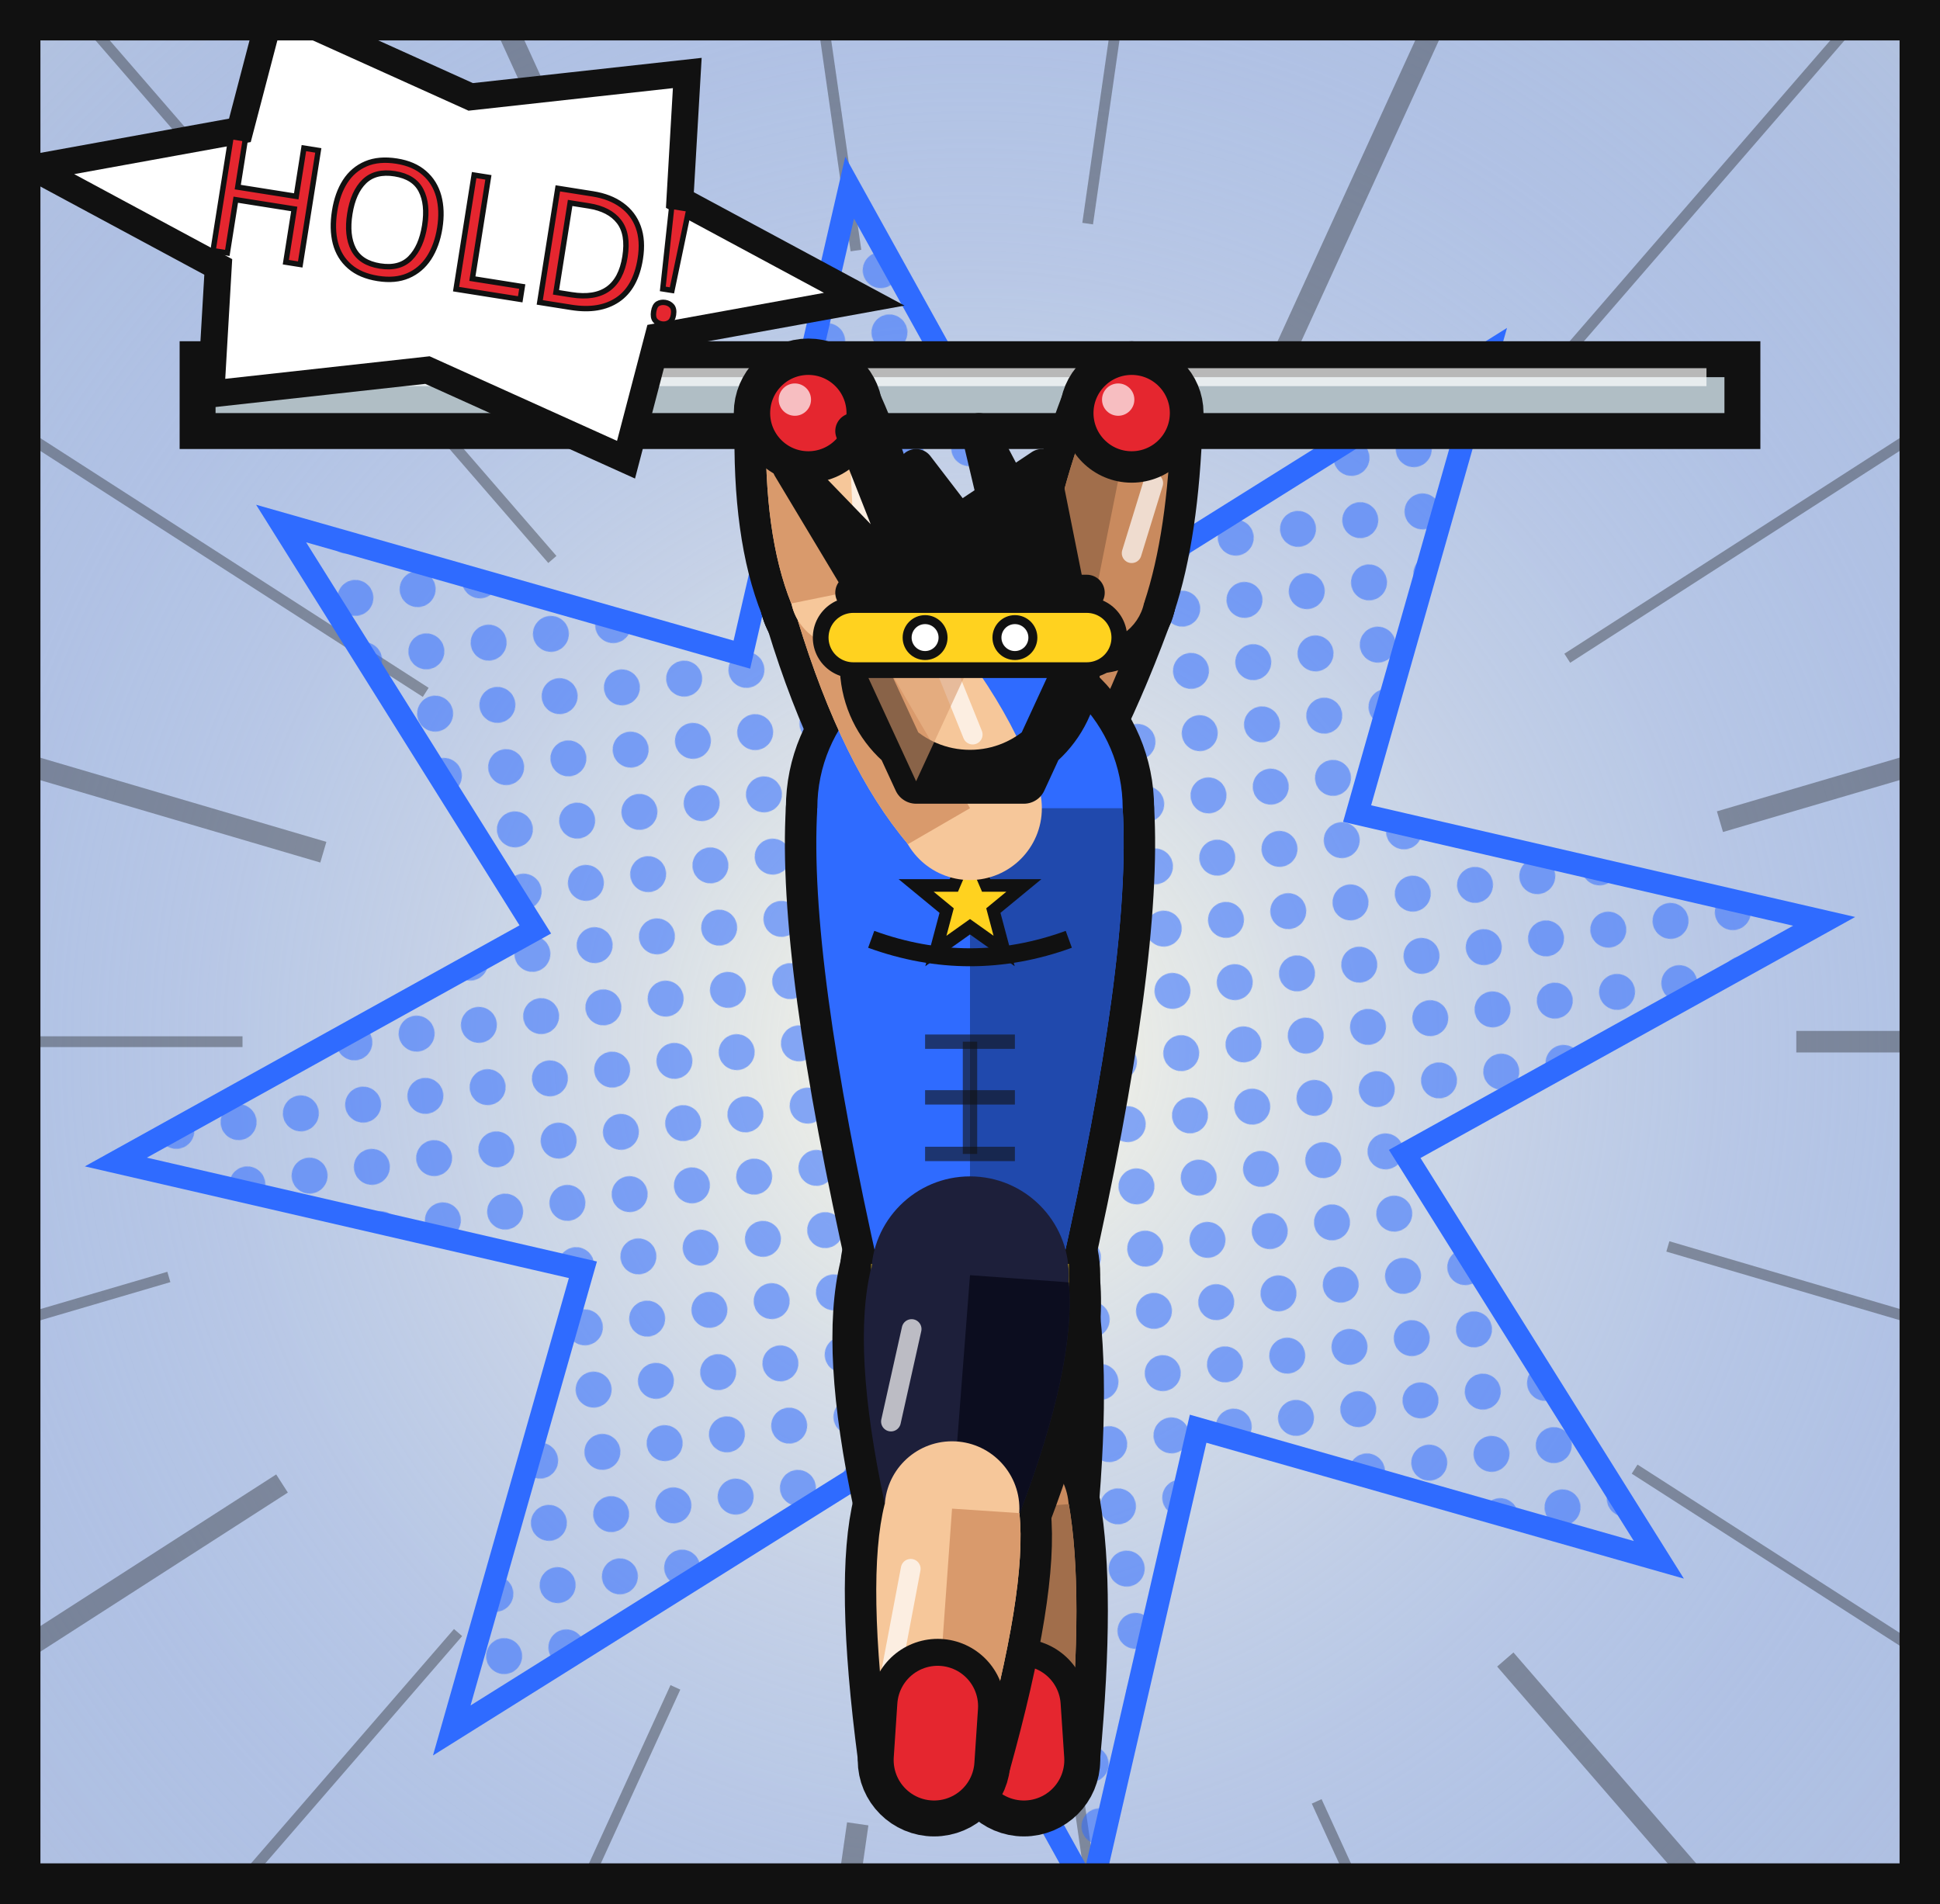
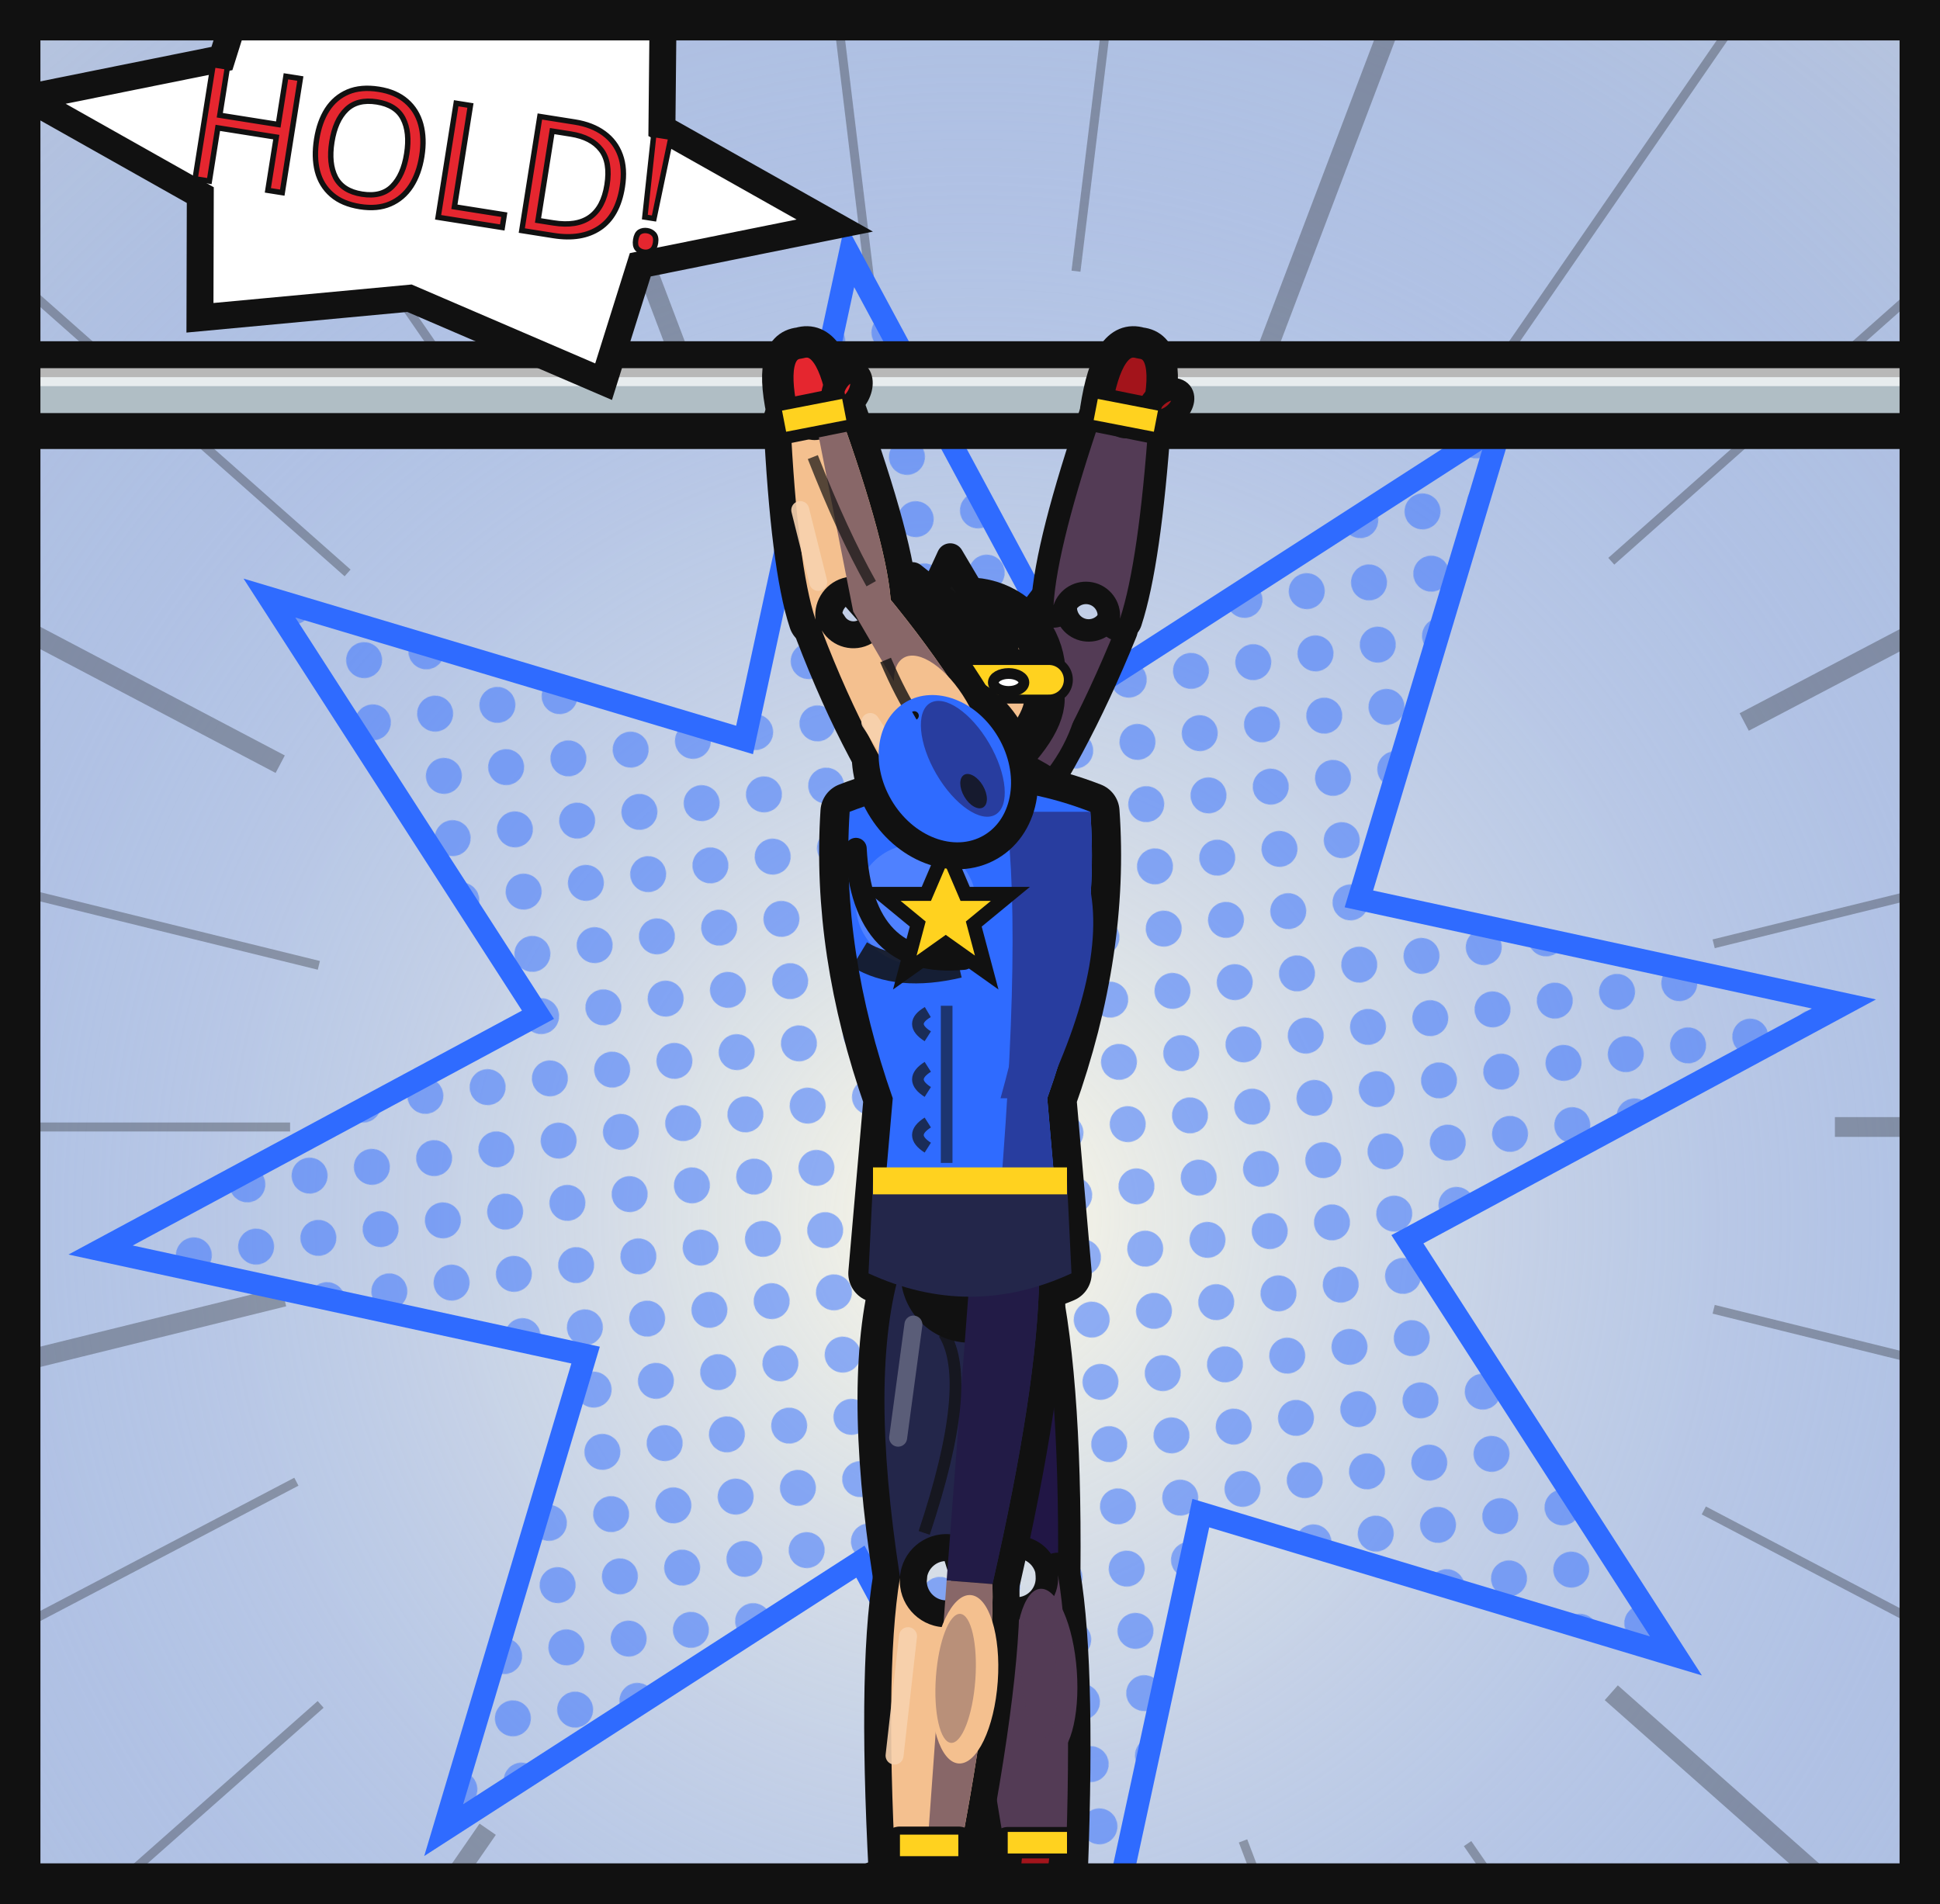
<svg xmlns="http://www.w3.org/2000/svg" viewBox="-8 -18 216 212" role="img" aria-label="Comic illustration: Captain Rep performing the Dead Hang">
  <defs>
-     <pattern id="z949972" width="7" height="7" patternUnits="userSpaceOnUse" patternTransform="rotate(-8)">
+     <pattern id="v949972" width="7" height="7" patternUnits="userSpaceOnUse" patternTransform="rotate(-8)">
      <circle cx="3.5" cy="3.5" r="2" fill="#2f6bff" />
    </pattern>
-     <radialGradient id="z949972g" cx="50.0%" cy="51.6%" r="70%">
+     <radialGradient id="v949972g" cx="50.1%" cy="59.2%" r="70%">
      <stop offset="0" stop-color="#fffbe6" />
      <stop offset="1" stop-color="#2f6bff" stop-opacity=".35" />
    </radialGradient>
  </defs>
  <rect x="-20" y="-30" width="240" height="250" fill="#fff4cc" />
-   <rect x="-20" y="-30" width="240" height="250" fill="url(#z949972g)" />
-   <line x1="192.0" y1="98.0" x2="270.0" y2="98.0" stroke="#111" stroke-width="2.4" opacity=".35" />
-   <line x1="177.7" y1="120.8" x2="263.1" y2="145.9" stroke="#111" stroke-width="1.2" opacity=".35" />
-   <line x1="174.0" y1="145.6" x2="243.0" y2="189.9" stroke="#111" stroke-width="1.2" opacity=".35" />
-   <line x1="159.6" y1="166.8" x2="211.3" y2="226.5" stroke="#111" stroke-width="2.4" opacity=".35" />
-   <line x1="138.6" y1="182.6" x2="170.6" y2="252.6" stroke="#111" stroke-width="1.2" opacity=".35" />
-   <line x1="111.5" y1="178.2" x2="124.2" y2="266.3" stroke="#111" stroke-width="1.2" opacity=".35" />
-   <line x1="87.5" y1="185.1" x2="75.8" y2="266.3" stroke="#111" stroke-width="2.4" opacity=".35" />
-   <line x1="67.2" y1="169.9" x2="29.4" y2="252.6" stroke="#111" stroke-width="1.2" opacity=".35" />
-   <line x1="43.0" y1="163.8" x2="-11.3" y2="226.5" stroke="#111" stroke-width="1.2" opacity=".35" />
-   <line x1="23.4" y1="147.2" x2="-43.0" y2="189.9" stroke="#111" stroke-width="2.4" opacity=".35" />
-   <line x1="10.8" y1="124.2" x2="-63.1" y2="145.9" stroke="#111" stroke-width="1.2" opacity=".35" />
-   <line x1="19.0" y1="98.0" x2="-70.0" y2="98.0" stroke="#111" stroke-width="1.2" opacity=".35" />
-   <line x1="28.0" y1="76.9" x2="-63.1" y2="50.1" stroke="#111" stroke-width="2.4" opacity=".35" />
-   <line x1="39.4" y1="59.1" x2="-43.0" y2="6.1" stroke="#111" stroke-width="1.2" opacity=".35" />
-   <line x1="53.5" y1="44.3" x2="-11.3" y2="-30.5" stroke="#111" stroke-width="1.2" opacity=".35" />
-   <line x1="65.5" y1="22.5" x2="29.4" y2="-56.6" stroke="#111" stroke-width="2.4" opacity=".35" />
-   <line x1="87.3" y1="9.9" x2="75.8" y2="-70.3" stroke="#111" stroke-width="1.2" opacity=".35" />
-   <line x1="113.1" y1="6.9" x2="124.2" y2="-70.3" stroke="#111" stroke-width="1.2" opacity=".35" />
-   <line x1="133.6" y1="24.3" x2="170.6" y2="-56.6" stroke="#111" stroke-width="2.4" opacity=".35" />
-   <line x1="157.6" y1="31.5" x2="211.3" y2="-30.5" stroke="#111" stroke-width="1.2" opacity=".35" />
-   <line x1="166.5" y1="55.3" x2="243.0" y2="6.1" stroke="#111" stroke-width="1.2" opacity=".35" />
-   <line x1="183.5" y1="73.5" x2="263.1" y2="50.1" stroke="#111" stroke-width="2.4" opacity=".35" />
-   <polygon points="195.1,84.6 148.4,110.5 176.7,155.7 125.4,141.1 113.4,193.1 87.5,146.4 42.3,174.7 56.9,123.4 4.9,111.4 51.6,85.5 23.3,40.3 74.6,54.9 86.6,2.9 112.5,49.6 157.7,21.3 143.1,72.6" fill="url(#z949972)" opacity=".55" />
-   <polygon points="195.1,84.6 148.4,110.5 176.7,155.7 125.4,141.1 113.4,193.1 87.5,146.4 42.3,174.7 56.9,123.4 4.9,111.4 51.6,85.5 23.3,40.3 74.6,54.9 86.6,2.9 112.5,49.6 157.7,21.3 143.1,72.6" fill="none" stroke="#2f6bff" stroke-width="2.5" />
-   <rect x="14" y="22" width="172" height="8" fill="#b0bec5" stroke="#111" stroke-width="4" />
-   <path d="M18 24 h164" stroke="#fff" stroke-width="2" opacity=".7" />
+   <rect x="-20" y="-30" width="240" height="250" fill="url(#v949972g)" />
+   <line x1="196.3" y1="107.5" x2="280.3" y2="107.5" stroke="#111" stroke-width="2.2" opacity=".3" />
+   <line x1="182.8" y1="127.8" x2="275.0" y2="150.6" stroke="#111" stroke-width="1" opacity=".3" />
+   <line x1="181.7" y1="150.2" x2="259.7" y2="191.1" stroke="#111" stroke-width="1" opacity=".3" />
+   <line x1="171.4" y1="170.5" x2="235.0" y2="226.8" stroke="#111" stroke-width="2.2" opacity=".3" />
+   <line x1="155.4" y1="187.3" x2="202.5" y2="255.6" stroke="#111" stroke-width="1" opacity=".3" />
+   <line x1="130.4" y1="187.0" x2="164.1" y2="275.8" stroke="#111" stroke-width="1" opacity=".3" />
+   <line x1="111.4" y1="198.8" x2="122.0" y2="286.2" stroke="#111" stroke-width="2.2" opacity=".3" />
+   <line x1="90.3" y1="189.9" x2="78.6" y2="286.2" stroke="#111" stroke-width="1" opacity=".3" />
+   <line x1="68.0" y1="192.6" x2="36.4" y2="275.8" stroke="#111" stroke-width="1" opacity=".3" />
+   <line x1="46.3" y1="185.7" x2="-2.0" y2="255.6" stroke="#111" stroke-width="2.2" opacity=".3" />
+   <line x1="27.7" y1="171.8" x2="-34.5" y2="226.8" stroke="#111" stroke-width="1" opacity=".3" />
+   <line x1="25.0" y1="147.0" x2="-59.1" y2="191.1" stroke="#111" stroke-width="1" opacity=".3" />
+   <line x1="23.6" y1="126.4" x2="-74.5" y2="150.6" stroke="#111" stroke-width="2.2" opacity=".3" />
+   <line x1="24.3" y1="107.5" x2="-79.7" y2="107.5" stroke="#111" stroke-width="1" opacity=".3" />
+   <line x1="27.5" y1="89.5" x2="-74.5" y2="64.4" stroke="#111" stroke-width="1" opacity=".3" />
+   <line x1="23.2" y1="67.1" x2="-59.1" y2="23.8" stroke="#111" stroke-width="2.2" opacity=".3" />
+   <line x1="30.7" y1="45.8" x2="-34.5" y2="-11.9" stroke="#111" stroke-width="1" opacity=".3" />
+   <line x1="45.7" y1="28.5" x2="-2.0" y2="-40.7" stroke="#111" stroke-width="1" opacity=".3" />
+   <line x1="70.1" y1="28.0" x2="36.4" y2="-60.8" stroke="#111" stroke-width="2.2" opacity=".3" />
+   <line x1="89.2" y1="16.2" x2="78.6" y2="-71.2" stroke="#111" stroke-width="1" opacity=".3" />
+   <line x1="111.8" y1="12.2" x2="122.0" y2="-71.2" stroke="#111" stroke-width="1" opacity=".3" />
+   <line x1="130.4" y1="28.0" x2="164.1" y2="-60.8" stroke="#111" stroke-width="2.2" opacity=".3" />
+   <line x1="152.5" y1="31.8" x2="202.5" y2="-40.7" stroke="#111" stroke-width="1" opacity=".3" />
+   <line x1="171.4" y1="44.5" x2="235.0" y2="-11.9" stroke="#111" stroke-width="1" opacity=".3" />
+   <line x1="186.2" y1="62.4" x2="259.7" y2="23.8" stroke="#111" stroke-width="2.2" opacity=".3" />
+   <line x1="182.8" y1="87.1" x2="275.0" y2="64.4" stroke="#111" stroke-width="1" opacity=".3" />
+   <polygon points="197.3,93.8 148.7,120.0 178.6,166.4 125.7,150.5 114.0,204.5 87.8,155.9 41.4,185.8 57.2,132.9 3.2,121.2 51.9,95.0 22.0,48.6 74.9,64.4 86.6,10.4 112.8,59.1 159.2,29.2 143.3,82.1" fill="url(#v949972)" opacity=".5" />
+   <polygon points="197.3,93.8 148.7,120.0 178.6,166.4 125.7,150.5 114.0,204.5 87.8,155.9 41.4,185.8 57.2,132.9 3.2,121.2 51.9,95.0 22.0,48.6 74.9,64.4 86.6,10.4 112.8,59.1 159.2,29.2 143.3,82.1" fill="none" stroke="#2f6bff" stroke-width="2.5" />
+   <rect x="-20.0" y="22.0" width="240.0" height="8.0" fill="#b0bec5" stroke="#111" stroke-width="4" />
+   <path d="M-20 24 H220" stroke="#fff" stroke-width="2" opacity=".7" />
  <g>
-     <g fill="#111" stroke="#111" stroke-width="7" stroke-linejoin="round">
-       <path d="M90.1 125.5 Q90.5 134.8 97.1 151.1 L110.9 148.9 Q112.3 131.4 109.9 122.5 Z" />
-       <circle cx="100.0" cy="124.0" r="10.0" />
-       <circle cx="104.0" cy="150.0" r="7.0" />
+     <path d="M92.9 124.9 Q93.7 136.9 100.6 158.4 A4.6 4.6 0 0 1 109.8 157.0 Q110.0 134.4 107.1 122.7 A7.2 7.2 0 0 1 92.9 124.9Z" fill="none" stroke="#111" stroke-width="5" stroke-linejoin="round" />
+     <path d="M92.9 124.9 Q93.7 136.9 100.6 158.4 A4.6 4.6 0 0 1 109.8 157.0 Q110.0 134.4 107.1 122.7 A7.2 7.2 0 0 1 92.9 124.9Z" fill="#211645" />
+     <path d="M100.6 158.1 Q100.3 168.9 105.0 193.9 A2.7 2.7 0 0 1 110.5 193.5 Q111.6 168.1 109.8 157.4 A4.6 4.6 0 0 1 100.6 158.1Z" fill="none" stroke="#111" stroke-width="5" stroke-linejoin="round" />
+     <path d="M100.6 158.1 Q100.3 168.9 105.0 193.9 A2.7 2.7 0 0 1 110.5 193.5 Q111.6 168.1 109.8 157.4 A4.6 4.6 0 0 1 100.6 158.1Z" fill="#533b55" />
+     <ellipse cx="108.5" cy="168.3" rx="9.4" ry="3.4" transform="rotate(85.9 108.5 168.3)" fill="#533b55" />
+     <ellipse cx="107.7" cy="168.4" rx="7.2" ry="2.0" transform="rotate(85.9 107.7 168.4)" fill="#533b55" opacity=".55" />
+     <path d="M104.0 74.7 Q110.5 66.0 116.2 52.0 A3.8 3.8 0 0 1 109.7 48.2 Q100.4 60.1 96.0 70.0 A4.6 4.6 0 0 1 104.0 74.7Z" fill="none" stroke="#111" stroke-width="5" stroke-linejoin="round" />
+     <path d="M104.0 74.7 Q110.5 66.0 116.2 52.0 A3.8 3.8 0 0 1 109.7 48.2 Q100.4 60.1 96.0 70.0 A4.6 4.6 0 0 1 104.0 74.7Z" fill="#533b55" />
+     <ellipse cx="107.2" cy="64.1" rx="7.7" ry="3.2" transform="rotate(-59.7 107.2 64.1)" fill="#533b55" />
+     <path d="M104.6 66.1 Q104.9 62.7 110.0 55.8" stroke="#111" stroke-width="1.3" fill="none" opacity=".8" />
+     <path d="M116.7 50.9 Q118.8 44.5 119.9 28.8 A2.6 2.6 0 0 1 114.8 27.8 Q109.7 42.7 109.3 49.4 A3.8 3.8 0 0 1 116.7 50.9Z" fill="none" stroke="#111" stroke-width="5" stroke-linejoin="round" />
+     <path d="M116.7 50.9 Q118.8 44.5 119.9 28.8 A2.6 2.6 0 0 1 114.8 27.8 Q109.7 42.7 109.3 49.4 A3.8 3.8 0 0 1 116.7 50.9Z" fill="#533b55" />
+     <path d="M110.8 187.2 L109.9 194.5 L100.7 194.7 Q100.3 190.2 103.8 191.1 L104.2 187.2Z" fill="#a3141b" stroke="#111" stroke-width="3.5" stroke-linejoin="round" />
+     <path d="M109.9 194.5 L100.7 194.7" stroke="#111" stroke-width="3" />
+     <path d="M110.8 187.2 L104.2 187.2" stroke="#ffd21f" stroke-width="2.4" />
+     <path d="M120.7 28.9 Q122.7 20.6 119.0 20.2 Q115.3 19.1 114.0 27.6Z" fill="#a3141b" stroke="#111" stroke-width="3.5" stroke-linejoin="round" />
+     <ellipse cx="121.8" cy="27.1" rx="2.2" ry="1.4" transform="rotate(-38.7 121.8 27.1)" fill="#a3141b" stroke="#111" stroke-width="2.5" />
+     <path d="M121.0 29.0 L113.6 27.5" stroke="#111" stroke-width="5" />
+     <path d="M120.7 28.9 L114.0 27.6" stroke="#ffd21f" stroke-width="2.4" />
+     <path d="M88.6 72.4 Q94.9 66.4 103.1 66.4 L96.9 66.4 Q105.1 66.4 111.4 72.4Z" fill="#283d9f" stroke="#111" stroke-width="5" stroke-linejoin="round" />
+     <path d="M92.3 123.2 Q88.7 135.0 92.2 157.6 A5.1 5.1 0 0 1 102.5 158.4 Q107.5 136.5 107.7 124.4 A7.7 7.7 0 0 1 92.3 123.2Z" fill="none" stroke="#111" stroke-width="6" stroke-linejoin="round" />
+     <path d="M92.2 157.7 Q90.4 168.4 91.9 193.8 A2.9 2.9 0 0 1 97.7 194.2 Q102.8 169.3 102.5 158.4 A5.1 5.1 0 0 1 92.2 157.7Z" fill="none" stroke="#111" stroke-width="6" stroke-linejoin="round" />
+     <path d="M86.6 72.4 Q85.6 87.8 91.4 104.3 L89.7 123.8 Q100.0 128.1 110.3 123.8 L108.6 104.3 Q114.5 87.8 113.4 72.4 Q100.0 67.2 86.6 72.4Z" fill="none" stroke="#111" stroke-width="6.5" stroke-linejoin="round" />
+     <path d="M92.3 123.2 Q88.7 135.0 92.2 157.6 A5.1 5.1 0 0 1 102.5 158.4 Q107.5 136.5 107.7 124.4 A7.7 7.7 0 0 1 92.3 123.2Z" fill="#23264a" />
+     <path d="M100.0 123.8 L107.7 124.4 Q107.5 136.5 102.5 158.4 L97.4 158.0 Z" fill="#221b46" />
+     <path d="M97.1 130.5 Q100.5 135.9 94.9 152.7" stroke="#111" stroke-width="1.3" fill="none" opacity=".75" />
+     <path d="M93.7 129.5 L92.0 142.1" stroke="#61637d" stroke-width="2" stroke-linecap="round" opacity=".9" />
+     <path d="M92.2 157.7 Q90.4 168.4 91.9 193.8 A2.9 2.9 0 0 1 97.7 194.2 Q102.8 169.3 102.5 158.4 A5.1 5.1 0 0 1 92.2 157.7Z" fill="#f4c08f" />
+     <path d="M97.4 158.0 L102.5 158.4 Q102.8 169.3 97.7 194.2 L94.8 194.0 Z" fill="#886768" />
+     <ellipse cx="99.4" cy="169.0" rx="9.4" ry="3.7" transform="rotate(94.1 99.4 169.0)" fill="#f4c08f" />
+     <ellipse cx="98.4" cy="168.9" rx="7.2" ry="2.2" transform="rotate(94.1 98.4 168.9)" fill="#886768" opacity=".55" />
+     <path d="M93.1 164.2 L91.6 177.5" stroke="#f7d2ae" stroke-width="2" stroke-linecap="round" opacity=".9" />
+     <path d="M86.6 72.4 Q85.6 87.8 91.4 104.3 L89.7 123.8 Q100.0 128.1 110.3 123.8 L108.6 104.3 Q114.5 87.8 113.4 72.4 Q100.0 67.2 86.6 72.4Z" fill="#2f6bff" />
+     <path d="M112.7 78.5 Q116.1 87.8 108.2 104.3 L103.4 104.3 Q108.0 87.8 106.7 78.5Z" fill="#283d9f" />
+     <path d="M113.4 72.4 Q114.5 87.8 108.6 104.3 L110.3 123.8 L102.6 123.8 Q106.0 87.8 104.0 72.4Z" fill="#283d9f" />
+     <ellipse cx="94.0" cy="82.7" rx="6.7" ry="6.7" transform="rotate(90.0 94.0 82.7)" fill="#6994ff" opacity=".55" />
+     <path d="M87.3 76.5 Q88.0 89.9 99.3 88.8" stroke="#111" stroke-width="2.4" fill="none" stroke-linecap="round" />
+     <path d="M98.7 89.3 Q92.0 90.9 87.7 88.3" stroke="#111" stroke-width="3.2" fill="none" opacity=".85" />
+     <path d="M95.3 94.7 Q93.1 96.0 95.3 97.4" stroke="#111" stroke-width="1.3" fill="none" opacity=".7" />
+     <path d="M95.3 100.8 Q93.1 102.2 95.3 103.6" stroke="#111" stroke-width="1.3" fill="none" opacity=".7" />
+     <path d="M95.3 107.0 Q93.1 108.4 95.3 109.8" stroke="#111" stroke-width="1.3" fill="none" opacity=".7" />
+     <path d="M97.4 94.0 L97.4 111.5" stroke="#111" stroke-width="1.3" opacity=".6" />
+     <path d="M89.7 113.5 Q97.9 116.6 103.1 120.7" stroke="#111" stroke-width="1.6" fill="none" opacity=".7" />
+     <path d="M89.2 113.5 L88.7 123.8 Q100.0 129.0 111.3 123.8 L110.8 113.5Z" fill="#23264a" />
+     <path d="M89.2 113.5 L110.8 113.5" stroke="#ffd21f" stroke-width="3" />
+     <g transform="translate(97.3 83.7) rotate(0.0) scale(1.2)">
+       <polygon points="0,-6 1.8,-1.8 6,-1.8 2.6,1 3.8,5.5 0,2.8 -3.8,5.5 -2.6,1 -6,-1.8 -1.8,-1.8" fill="#ffd21f" stroke="#111" stroke-width="1.3" />
    </g>
-     <g fill="#0c0d1f">
-       <path d="M90.1 125.5 Q90.5 134.8 97.1 151.1 L110.9 148.9 Q112.3 131.4 109.9 122.5 Z" />
-       <circle cx="100.0" cy="124.0" r="10.0" />
-       <circle cx="104.0" cy="150.0" r="7.0" />
-     </g>
-     <path d="M100.0 124.0 L104.0 150.0 L110.9 148.9 Q112.3 131.4 109.9 122.5 Z" fill="#000" />
-     <path d="M95.6 131.3 L96.1 141.9" stroke="#fff" stroke-width="2.2" stroke-linecap="round" opacity=".7" />
-     <g fill="#111" stroke="#111" stroke-width="7" stroke-linejoin="round">
-       <path d="M97.0 150.5 Q96.7 160.4 101.0 178.4 L111.0 177.6 Q112.7 159.2 111.0 149.5 Z" />
-       <circle cx="104.0" cy="150.0" r="7.0" />
-       <circle cx="106.0" cy="178.0" r="5.0" />
-     </g>
-     <g fill="#c98a5e">
-       <path d="M97.0 150.5 Q96.7 160.4 101.0 178.4 L111.0 177.6 Q112.7 159.2 111.0 149.5 Z" />
-       <circle cx="104.0" cy="150.0" r="7.0" />
-       <circle cx="106.0" cy="178.0" r="5.0" />
-     </g>
-     <path d="M104.0 150.0 L106.0 178.0 L111.0 177.6 Q112.7 159.2 111.0 149.5 Z" fill="#a16e4b" />
-     <path d="M100.7 157.3 L100.5 168.5" stroke="#fff" stroke-width="2.2" stroke-linecap="round" opacity=".7" />
-     <g fill="#111" stroke="#111" stroke-width="7" stroke-linejoin="round">
-       <path d="M106.0 75.5 Q112.9 66.7 118.8 50.8 L109.2 45.2 Q98.3 58.1 94.0 68.5 Z" />
-       <circle cx="100.0" cy="72.0" r="7.0" />
-       <circle cx="114.0" cy="48.0" r="5.5" />
-     </g>
-     <g fill="#c98a5e">
-       <path d="M106.0 75.5 Q112.9 66.7 118.8 50.8 L109.2 45.2 Q98.3 58.1 94.0 68.5 Z" />
-       <circle cx="100.0" cy="72.0" r="7.0" />
-       <circle cx="114.0" cy="48.0" r="5.5" />
-     </g>
-     <path d="M100.0 72.0 L114.0 48.0 L109.2 45.2 Q98.3 58.1 94.0 68.5 Z" fill="#a16e4b" />
-     <path d="M106.8 67.9 L113.5 59.0" stroke="#fff" stroke-width="2.2" stroke-linecap="round" opacity=".7" />
-     <g fill="#111" stroke="#111" stroke-width="7" stroke-linejoin="round">
-       <path d="M119.4 49.1 Q122.0 41.3 122.4 28.9 L113.6 27.1 Q109.2 38.7 108.6 46.9 Z" />
-       <circle cx="114.0" cy="48.0" r="5.5" />
-       <circle cx="118.0" cy="28.0" r="4.5" />
-     </g>
-     <g fill="#c98a5e">
-       <path d="M119.4 49.1 Q122.0 41.3 122.4 28.9 L113.6 27.1 Q109.2 38.7 108.6 46.9 Z" />
-       <circle cx="114.0" cy="48.0" r="5.5" />
-       <circle cx="118.0" cy="28.0" r="4.5" />
-     </g>
-     <path d="M114.0 48.0 L118.0 28.0 L113.6 27.1 Q109.2 38.7 108.6 46.9 Z" fill="#a16e4b" />
-     <path d="M118.0 43.6 L120.4 35.8" stroke="#fff" stroke-width="2.2" stroke-linecap="round" opacity=".7" />
-     <path d="M105.6 172.0 L106.0 178.0" stroke="#111" stroke-width="15" stroke-linecap="round" />
-     <path d="M105.6 172.0 L106.0 178.0" stroke="#e5262f" stroke-width="9" stroke-linecap="round" />
-     <circle cx="118.0" cy="28.0" r="6" fill="#e5262f" stroke="#111" stroke-width="3.5" />
-     <circle cx="116.5" cy="26.5" r="1.8" fill="#fff" opacity=".7" />
-     <path d="M83.0 72.0 Q82.0 88.6 90.0 124.0 L110.0 124.0 Q118.0 88.6 117.0 72.0 Z" fill="#111" stroke="#111" stroke-width="7" stroke-linejoin="round" />
-     <circle cx="100.0" cy="72.0" r="17" fill="#111" stroke="#111" stroke-width="7" />
-     <g fill="#111" stroke="#111" stroke-width="7" stroke-linejoin="round">
-       <path d="M89.0 123.2 Q86.8 132.1 90.5 149.4 L105.5 150.6 Q111.8 134.1 111.0 124.8 Z" />
-       <circle cx="100.0" cy="124.0" r="11.0" />
-       <circle cx="98.0" cy="150.0" r="7.5" />
-     </g>
-     <g fill="#111" stroke="#111" stroke-width="7" stroke-linejoin="round">
-       <path d="M90.5 149.5 Q88.4 157.8 91.0 177.6 L101.0 178.4 Q106.4 159.0 105.5 150.5 Z" />
-       <circle cx="98.0" cy="150.0" r="7.5" />
-       <circle cx="96.0" cy="178.0" r="5.0" />
-     </g>
-     <g fill="#111" stroke="#111" stroke-width="7" stroke-linejoin="round">
-       <path d="M106.9 68.0 Q103.0 57.4 91.2 45.0 L80.8 51.0 Q85.8 67.4 93.1 76.0 Z" />
-       <circle cx="100.0" cy="72.0" r="8.0" />
-       <circle cx="86.0" cy="48.0" r="6.0" />
-     </g>
-     <g fill="#111" stroke="#111" stroke-width="7" stroke-linejoin="round">
-       <path d="M91.9 46.8 Q91.8 38.5 86.7 27.1 L77.3 28.9 Q77.0 41.5 80.1 49.2 Z" />
-       <circle cx="86.0" cy="48.0" r="6.0" />
-       <circle cx="82.0" cy="28.0" r="4.8" />
-     </g>
-     <circle cx="100.0" cy="72.0" r="17" fill="#2f6bff" />
-     <path d="M83.0 72.0 Q82.0 88.6 90.0 124.0 L110.0 124.0 Q118.0 88.6 117.0 72.0 Z" fill="#2f6bff" />
-     <path d="M100.0 72.0 L100.0 124.0 L110.0 124.0 Q118.0 88.6 117.0 72.0 Z" fill="#2049ad" />
-     <path d="M89.0 86.6 Q100.0 90.6 111.0 86.6" stroke="#111" stroke-width="2" fill="none" />
-     <path d="M95.0 98.0 L105.0 98.0" stroke="#111" stroke-width="1.6" opacity=".6" />
-     <path d="M95.0 104.2 L105.0 104.2" stroke="#111" stroke-width="1.6" opacity=".6" />
-     <path d="M95.0 110.5 L105.0 110.5" stroke="#111" stroke-width="1.6" opacity=".6" />
-     <path d="M100.0 98.0 L100.0 110.5" stroke="#111" stroke-width="1.6" opacity=".6" />
-     <g transform="translate(100.0 82.4) rotate(0.0)">
-       <polygon points="0,-6 1.8,-1.8 6,-1.8 2.6,1 3.8,5.5 0,2.8 -3.8,5.5 -2.6,1 -6,-1.8 -1.8,-1.8" fill="#ffd21f" stroke="#111" stroke-width="1.4" />
-     </g>
-     <path d="M89.0 124.0 L111.0 124.0" stroke="#111" stroke-width="5" />
-     <path d="M89.0 124.0 L111.0 124.0" stroke="#ffd21f" stroke-width="2.5" />
-     <g fill="#1d1f3a">
-       <path d="M89.0 123.2 Q86.8 132.1 90.5 149.4 L105.5 150.6 Q111.8 134.1 111.0 124.8 Z" />
-       <circle cx="100.0" cy="124.0" r="11.0" />
-       <circle cx="98.0" cy="150.0" r="7.5" />
-     </g>
-     <path d="M100.0 124.0 L98.0 150.0 L105.5 150.6 Q111.8 134.1 111.0 124.8 Z" fill="#0c0d1f" />
-     <path d="M93.5 130.0 L91.2 140.3" stroke="#fff" stroke-width="2.2" stroke-linecap="round" opacity=".7" />
-     <g fill="#f6c79a">
-       <path d="M90.5 149.5 Q88.4 157.8 91.0 177.6 L101.0 178.4 Q106.4 159.0 105.5 150.5 Z" />
-       <circle cx="98.0" cy="150.0" r="7.5" />
-       <circle cx="96.0" cy="178.0" r="5.0" />
-     </g>
-     <path d="M98.0 150.0 L96.0 178.0 L101.0 178.4 Q106.4 159.0 105.5 150.5 Z" fill="#d99a6c" />
-     <path d="M93.4 156.7 L91.3 167.8" stroke="#fff" stroke-width="2.2" stroke-linecap="round" opacity=".7" />
-     <g fill="#f6c79a">
-       <path d="M106.9 68.0 Q103.0 57.4 91.2 45.0 L80.8 51.0 Q85.8 67.4 93.1 76.0 Z" />
-       <circle cx="100.0" cy="72.0" r="8.0" />
-       <circle cx="86.0" cy="48.0" r="6.0" />
-     </g>
-     <path d="M100.0 72.0 L86.0 48.0 L80.8 51.0 Q85.8 67.4 93.1 76.0 Z" fill="#d99a6c" />
-     <path d="M100.3 63.8 L96.1 53.4" stroke="#fff" stroke-width="2.2" stroke-linecap="round" opacity=".7" />
-     <g fill="#f6c79a">
-       <path d="M91.9 46.8 Q91.8 38.5 86.7 27.1 L77.3 28.9 Q77.0 41.5 80.1 49.2 Z" />
-       <circle cx="86.0" cy="48.0" r="6.0" />
-       <circle cx="82.0" cy="28.0" r="4.8" />
-     </g>
-     <path d="M86.0 48.0 L82.0 28.0 L77.3 28.9 Q77.0 41.5 80.1 49.2 Z" fill="#d99a6c" />
-     <path d="M88.2 42.4 L87.8 34.1" stroke="#fff" stroke-width="2.2" stroke-linecap="round" opacity=".7" />
-     <path d="M96.4 172.0 L96.0 178.0" stroke="#111" stroke-width="15" stroke-linecap="round" />
-     <path d="M96.4 172.0 L96.0 178.0" stroke="#e5262f" stroke-width="9" stroke-linecap="round" />
-     <circle cx="82.0" cy="28.0" r="6" fill="#e5262f" stroke="#111" stroke-width="3.5" />
-     <circle cx="80.5" cy="26.5" r="1.8" fill="#fff" opacity=".7" />
-     <polygon points="113.0,48.0 89.0,49.0 80.0,34.0 94.5,49.0 87.0,30.0 100.0,49.0 94.0,34.0 105.5,49.0 101.0,30.0 111.0,49.0 108.0,34.0 87.0,48.0" fill="#1a1a1a" stroke="#111" stroke-width="4" stroke-linejoin="round" />
-     <path d="M112.0 56.0 A12 12 0 0 1 88.0 56.0 L94.0 69.0 L106.0 69.0 Z" fill="#f6c79a" stroke="#111" stroke-width="5" stroke-linejoin="round" />
-     <path d="M100.0 56.0 L94.0 69.0 L88.0 56.0Z" fill="#d99a6c" opacity=".6" />
-     <path d="M113.0 53.0 L87.0 53.0" stroke="#111" stroke-width="9" stroke-linecap="round" />
-     <path d="M113.0 53.0 L87.0 53.0" stroke="#ffd21f" stroke-width="5.5" stroke-linecap="round" />
-     <circle cx="105.0" cy="53.0" r="2" fill="#fff" stroke="#111" stroke-width="1" />
-     <circle cx="95.0" cy="53.0" r="2" fill="#fff" stroke="#111" stroke-width="1" />
+     <path d="M98.7 187.5 L96.8 194.8 L87.5 195.0 Q87.8 190.5 91.2 191.4 L92.2 187.5Z" fill="#e5262f" stroke="#111" stroke-width="4.2" stroke-linejoin="round" />
+     <path d="M96.8 194.8 L87.5 195.0" stroke="#111" stroke-width="3" />
+     <path d="M98.7 187.5 L92.2 187.5" stroke="#ffd21f" stroke-width="2.4" />
+     <path d="M108.2 59.0 A8.6 8.6 0 1 0 91.4 59.0 Q94.0 65.8 100.4 68.9 L103.0 68.0 Q109.0 62.4 108.2 59.0Z" fill="#f4c08f" stroke="#111" stroke-width="4.5" stroke-linejoin="round" />
+     <path d="M91.4 59.0 Q94.0 65.8 100.4 68.9 L100.0 61.6Z" fill="#886768" opacity=".85" />
+     <polygon points="108.2,56.8 92.3,54.3 85.1,46.1 96.1,54.3 89.3,44.0 100.0,54.3 93.6,46.1 103.9,54.3 97.8,44.0 91.3,58.1 99.1,53.8" fill="#141414" stroke="#111" stroke-width="3" stroke-linejoin="round" />
+     <path d="M108.8 57.7 L97.4 57.7" stroke="#111" stroke-width="5.3" stroke-linecap="round" />
+     <path d="M108.8 57.7 L97.4 57.7" stroke="#ffd21f" stroke-width="3.3" stroke-linecap="round" />
+     <ellipse cx="104.3" cy="58.0" rx="1.7" ry="1.0" transform="rotate(0.0 104.3 58.0)" fill="#fff" stroke="#111" stroke-width="1.2" />
+     <ellipse cx="98.7" cy="59.4" rx="1.5" ry="2.1" transform="rotate(-90.0 98.7 59.4)" fill="#f4c08f" stroke="#111" stroke-width="1.5" />
+     <path d="M104.7 64.3 l2.1 0.0" stroke="#111" stroke-width="1.6" stroke-linecap="round" />
+     <path d="M104.4 69.8 Q100.2 59.7 90.6 48.1 A4.1 4.1 0 0 1 83.5 52.2 Q88.9 66.3 95.6 75.0 A5.1 5.1 0 0 1 104.4 69.8Z" fill="none" stroke="#111" stroke-width="6" stroke-linejoin="round" />
+     <path d="M91.2 49.3 Q90.9 43.0 85.4 27.7 A2.7 2.7 0 0 1 80.0 28.8 Q80.8 45.0 82.8 51.0 A4.3 4.3 0 0 1 91.2 49.3Z" fill="none" stroke="#111" stroke-width="6" stroke-linejoin="round" />
+     <ellipse cx="97.2" cy="67.6" rx="8.6" ry="6.9" transform="rotate(-120.3 97.2 67.6)" fill="#111" stroke="#111" stroke-width="6" />
+     <path d="M104.4 69.8 Q100.2 59.7 90.6 48.1 A4.1 4.1 0 0 1 83.5 52.2 Q88.9 66.3 95.6 75.0 A5.1 5.1 0 0 1 104.4 69.8Z" fill="#f4c08f" />
+     <path d="M100.0 72.4 L104.4 69.8 Q100.2 59.7 90.6 48.1 L87.0 50.1 Z" fill="#886768" />
+     <ellipse cx="96.5" cy="61.9" rx="7.7" ry="3.6" transform="rotate(-120.3 96.5 61.9)" fill="#f4c08f" />
+     <path d="M97.0 65.2 Q94.0 63.4 90.6 55.5" stroke="#111" stroke-width="1.3" fill="none" opacity=".8" />
+     <path d="M94.2 70.4 L88.9 62.4" stroke="#f7d2ae" stroke-width="2" stroke-linecap="round" opacity=".9" />
+     <path d="M91.2 49.3 Q90.9 43.0 85.4 27.7 A2.7 2.7 0 0 1 80.0 28.8 Q80.8 45.0 82.8 51.0 A4.3 4.3 0 0 1 91.2 49.3Z" fill="#f4c08f" />
+     <path d="M87.0 50.1 L91.2 49.3 Q90.9 43.0 85.4 27.7 L82.7 28.3 Z" fill="#886768" />
+     <path d="M89.0 47.0 Q85.8 41.3 82.5 32.9" stroke="#111" stroke-width="1.2" fill="none" opacity=".7" />
+     <path d="M83.1 46.8 L81.1 38.8" stroke="#f7d2ae" stroke-width="2" stroke-linecap="round" opacity=".9" />
+     <ellipse cx="97.2" cy="67.6" rx="8.6" ry="6.9" transform="rotate(-120.3 97.2 67.6)" fill="#2f6bff" />
+     <ellipse cx="99.2" cy="66.5" rx="7.2" ry="3.4" transform="rotate(-120.3 99.2 66.5)" fill="#283d9f" />
+     <path d="M93.8 61.7 q2.6 -1.5 0 0" stroke="#111" />
+     <ellipse cx="100.4" cy="70.1" rx="2.1" ry="1.2" transform="rotate(-120.3 100.4 70.1)" fill="#111" opacity=".8" />
+     <path d="M86.0 27.6 Q84.7 19.1 81.0 20.2 Q77.3 20.6 79.3 28.9Z" fill="#e5262f" stroke="#111" stroke-width="3.5" stroke-linejoin="round" />
+     <ellipse cx="86.3" cy="25.4" rx="2.2" ry="1.4" transform="rotate(-61.3 86.3 25.4)" fill="#e5262f" stroke="#111" stroke-width="2.5" />
+     <path d="M86.4 27.5 L79.0 29.0" stroke="#111" stroke-width="5" />
+     <path d="M86.0 27.6 L79.3 28.9" stroke="#ffd21f" stroke-width="2.4" />
  </g>
-   <g transform="rotate(9 42 8)">
-     <polygon points="88.8,8.0 66.8,15.7 65.4,29.8 42.0,23.4 18.6,29.8 17.2,15.7 -4.8,8.0 17.2,0.3 18.6,-13.8 42.0,-7.4 65.4,-13.8 66.8,0.3" fill="#fff" stroke="#111" stroke-width="3" />
-     <text x="42" y="14" font-family="Bangers,Impact,sans-serif" font-size="18" text-anchor="middle" fill="#e5262f" stroke="#111" stroke-width=".6">HOLD!</text>
+   <g transform="rotate(9 40 0)">
+     <polygon points="85.5,0.0 64.8,7.7 62.8,21.2 40.0,15.4 17.3,21.2 15.2,7.7 -5.5,0.0 15.2,-7.7 17.2,-21.2 40.0,-15.4 62.8,-21.2 64.8,-7.7" fill="#fff" stroke="#111" stroke-width="3" />
+     <text x="40" y="6" font-family="Bangers,Impact,sans-serif" font-size="18" text-anchor="middle" fill="#e5262f" stroke="#111" stroke-width=".6">HOLD!</text>
  </g>
  <rect x="-6" y="-16" width="212" height="208" fill="none" stroke="#111" stroke-width="5" />
</svg>
